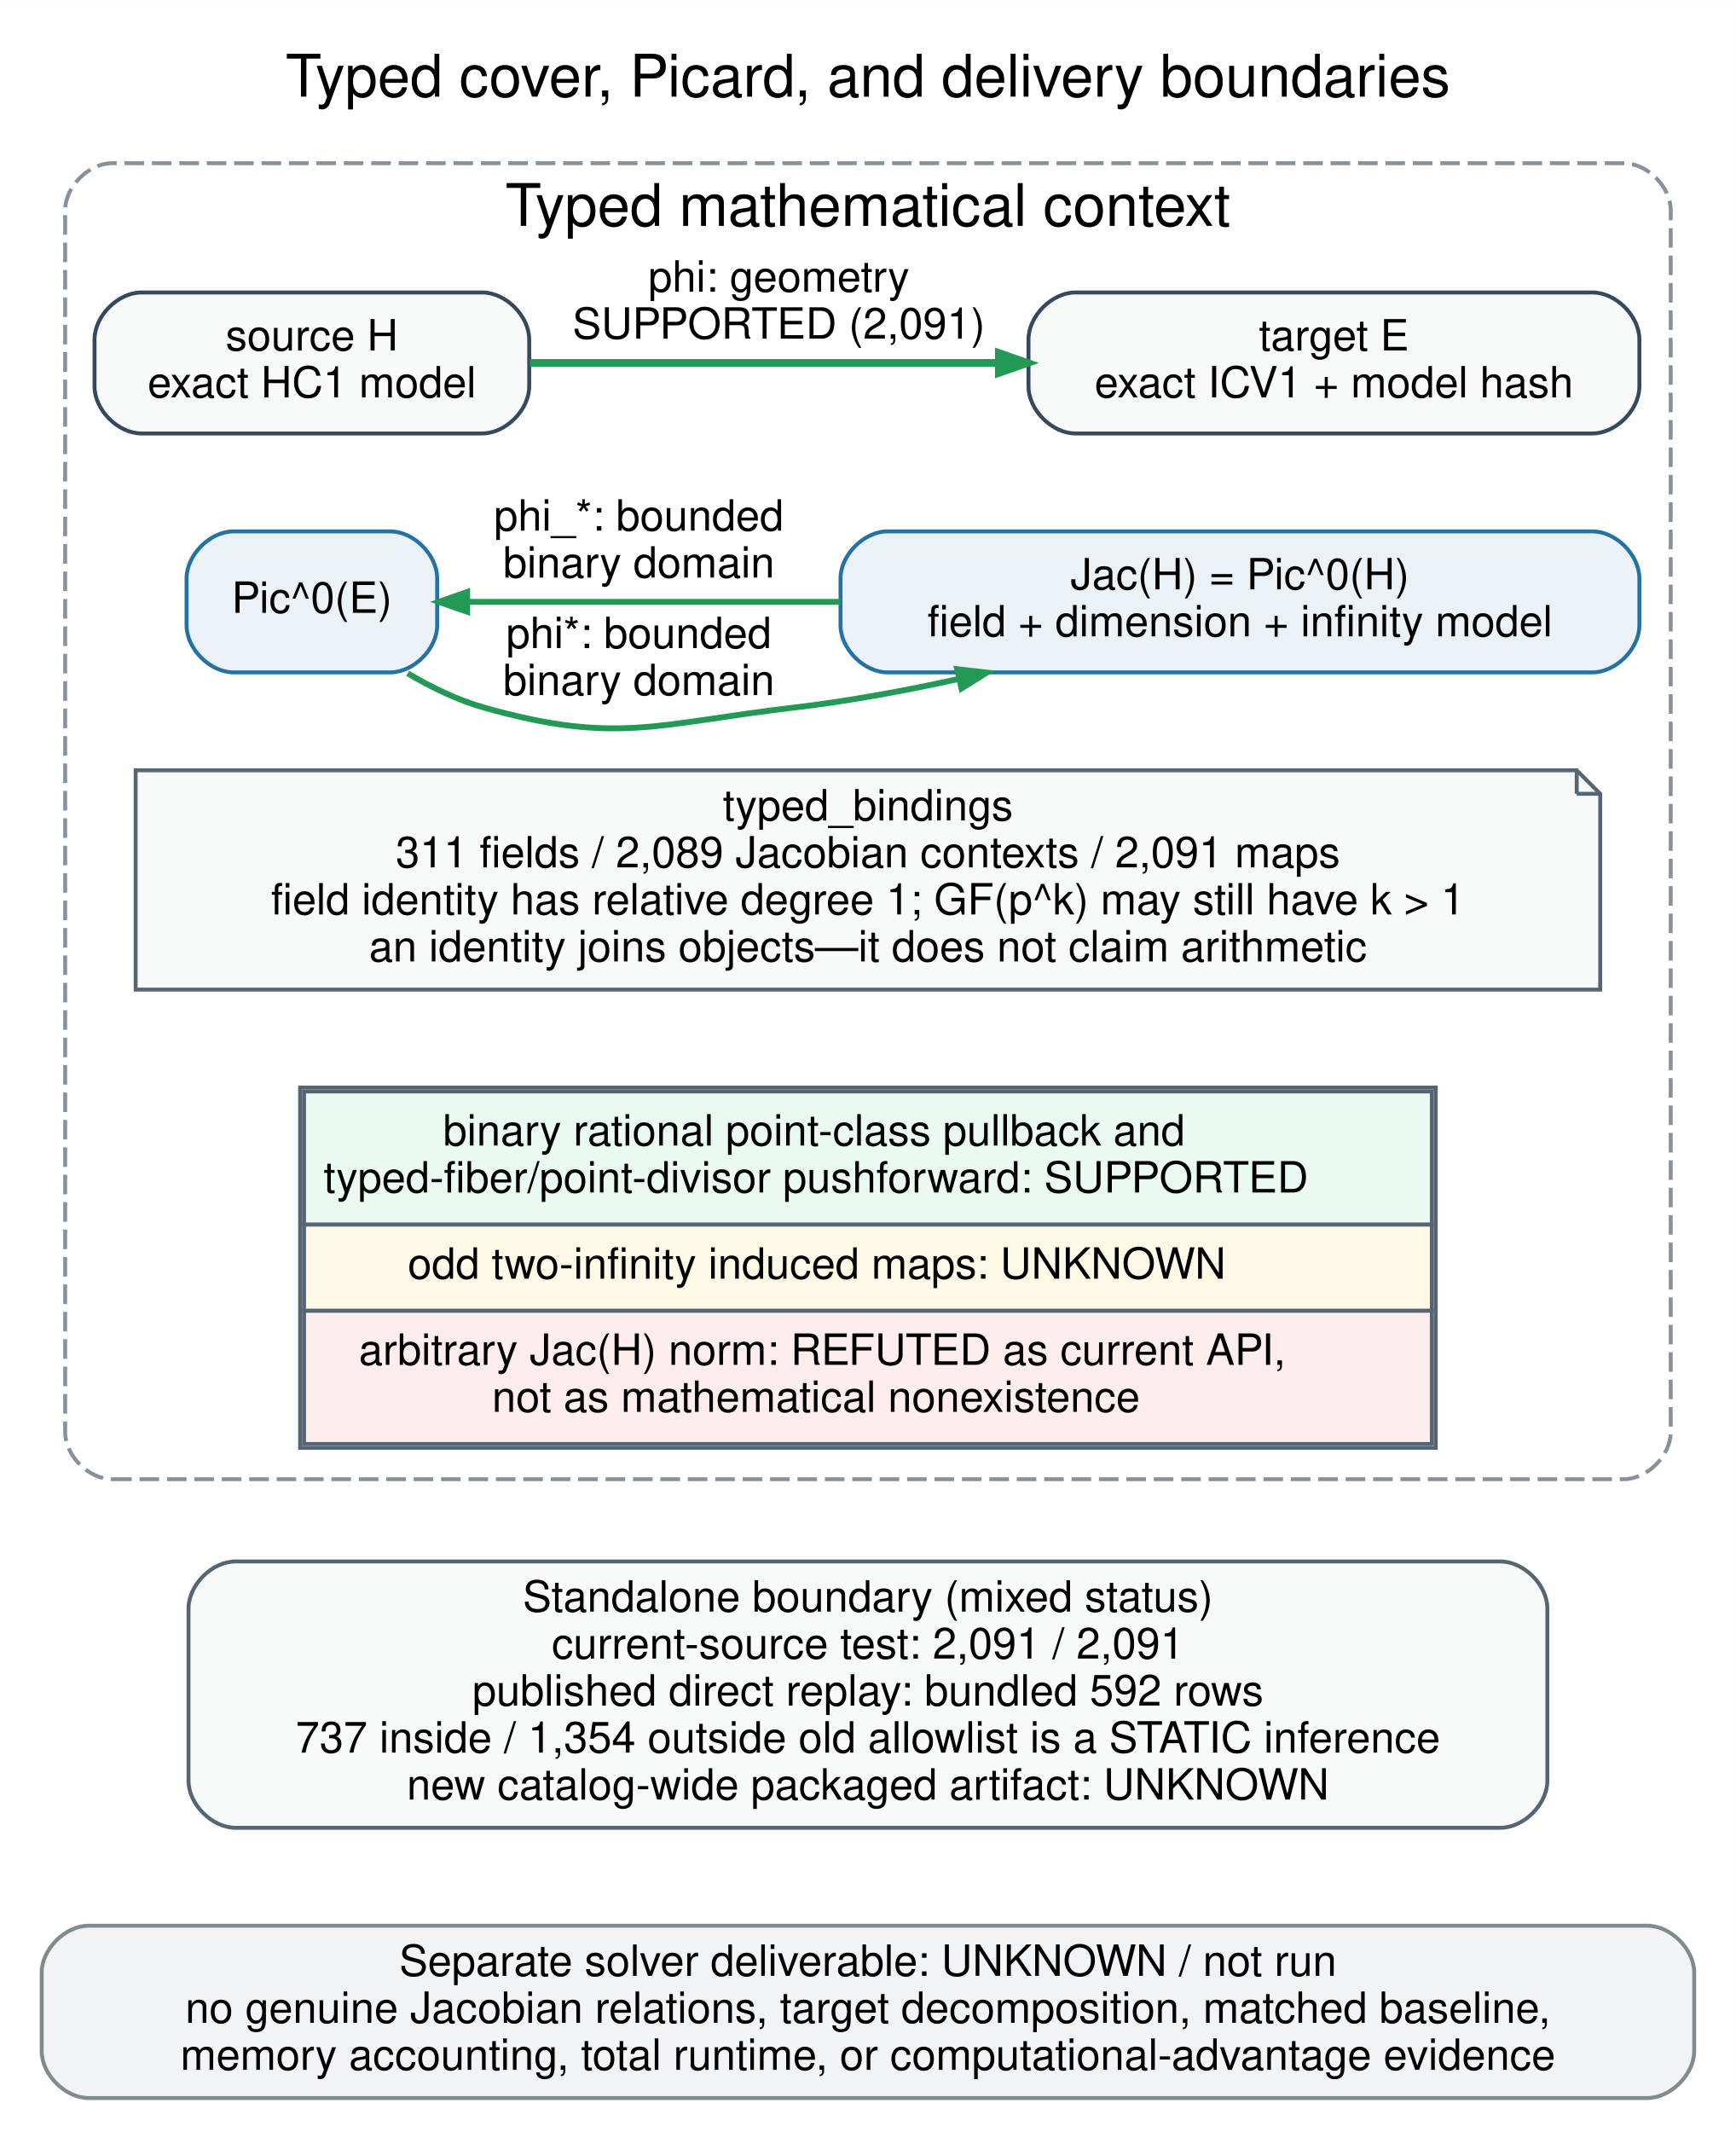
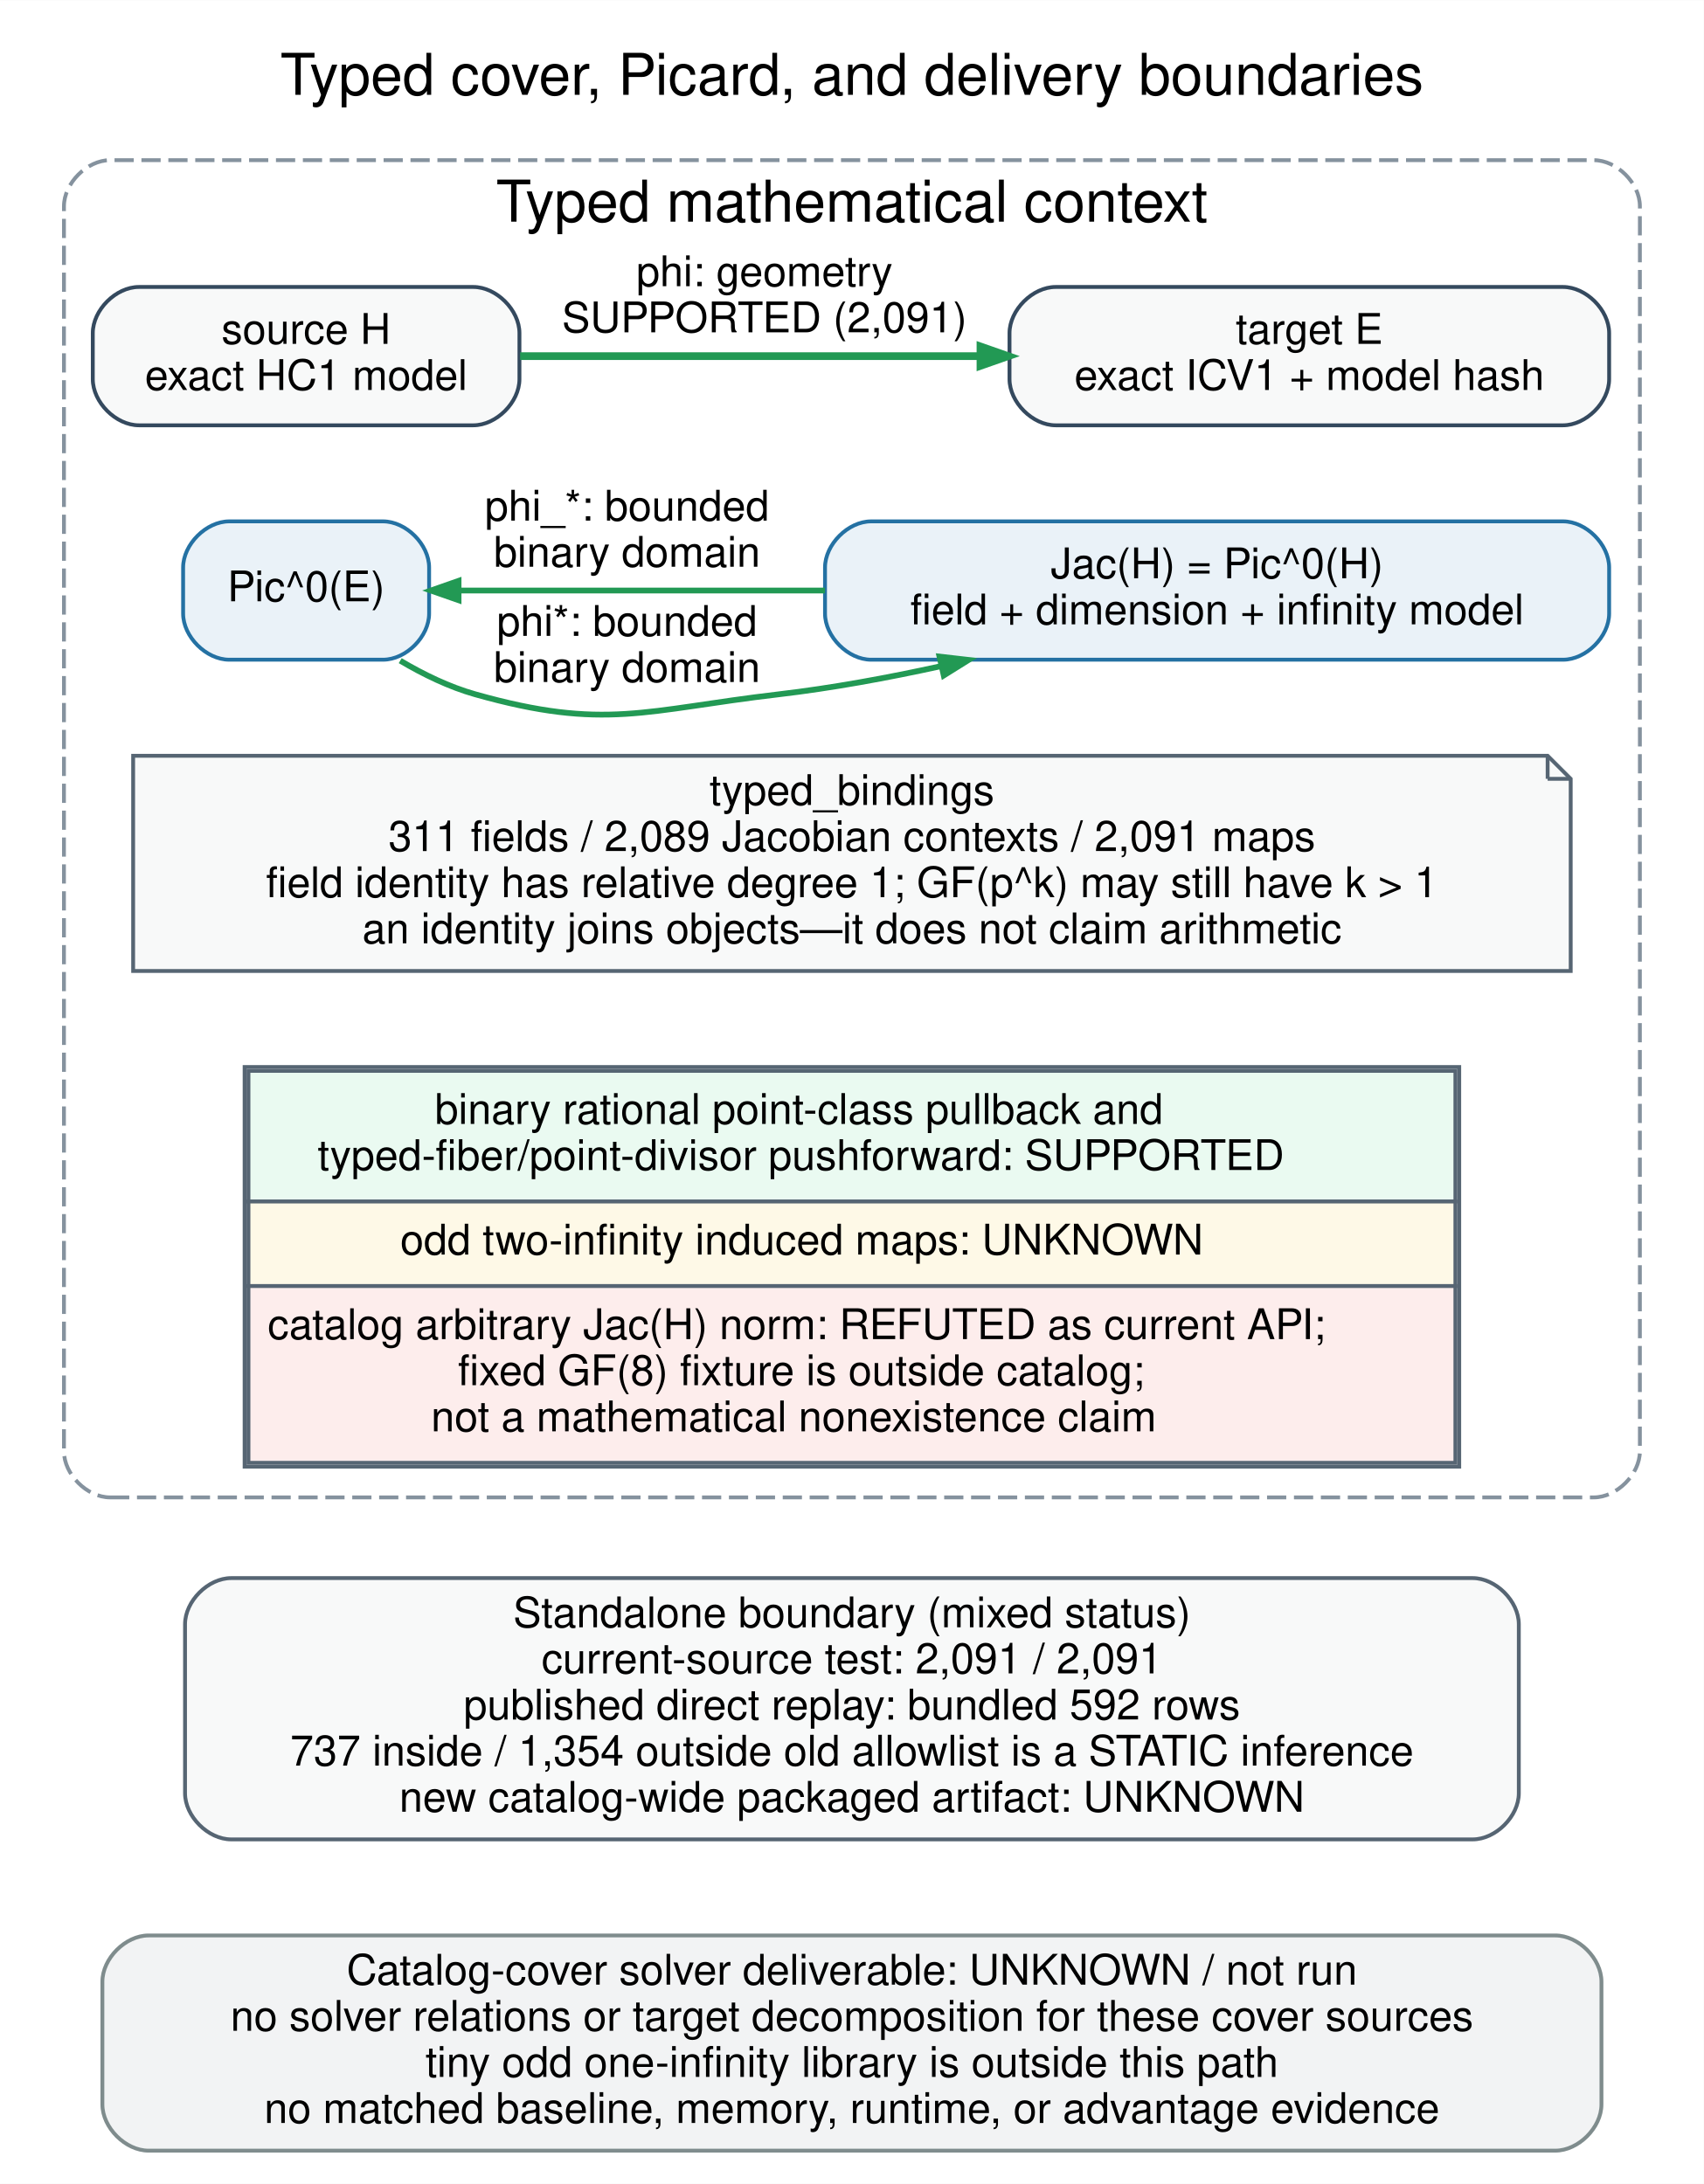
- <svg xmlns="http://www.w3.org/2000/svg" width="443pt" height="544pt" viewBox="0.00 0.00 443.28 544.28">
-   <g id="graph0" class="graph" transform="scale(1 1) rotate(0) translate(8.64 535.64)">
-     <polygon fill="white" stroke="transparent" points="-8.64,8.64 -8.64,-535.64 434.64,-535.64 434.64,8.64 -8.64,8.64" />
-     <text text-anchor="middle" x="213" y="-511" font-family="Helvetica,sans-Serif" font-size="15.00">Typed cover, Picard, and delivery boundaries</text>
+ <svg xmlns="http://www.w3.org/2000/svg" width="443pt" height="568pt" viewBox="0.00 0.00 443.28 568.28">
+   <g id="graph0" class="graph" transform="scale(1 1) rotate(0) translate(8.64 559.64)">
+     <polygon fill="white" stroke="transparent" points="-8.64,8.64 -8.64,-559.64 434.64,-559.64 434.64,8.64 -8.64,8.64" />
+     <text text-anchor="middle" x="213" y="-535" font-family="Helvetica,sans-Serif" font-size="15.00">Typed cover, Picard, and delivery boundaries</text>
    <g id="clust1" class="cluster">
-       <path fill="white" stroke="#85929e" stroke-dasharray="5,2" d="M20,-158C20,-158 406,-158 406,-158 412,-158 418,-164 418,-170 418,-170 418,-482 418,-482 418,-488 412,-494 406,-494 406,-494 20,-494 20,-494 14,-494 8,-488 8,-482 8,-482 8,-170 8,-170 8,-164 14,-158 20,-158" />
-       <text text-anchor="middle" x="213" y="-478" font-family="Helvetica,sans-Serif" font-size="15.00">Typed mathematical context</text>
+       <path fill="white" stroke="#85929e" stroke-dasharray="5,2" d="M20,-170C20,-170 406,-170 406,-170 412,-170 418,-176 418,-182 418,-182 418,-506 418,-506 418,-512 412,-518 406,-518 406,-518 20,-518 20,-518 14,-518 8,-512 8,-506 8,-506 8,-182 8,-182 8,-176 14,-170 20,-170" />
+       <text text-anchor="middle" x="213" y="-502" font-family="Helvetica,sans-Serif" font-size="15.00">Typed mathematical context</text>
    </g>
    <g id="node1" class="node">
-       <path fill="#f8f9f9" stroke="#34495e" d="M114.5,-461C114.5,-461 27.5,-461 27.5,-461 21.5,-461 15.5,-455 15.5,-449 15.5,-449 15.5,-437 15.5,-437 15.5,-431 21.5,-425 27.5,-425 27.5,-425 114.5,-425 114.5,-425 120.5,-425 126.5,-431 126.5,-437 126.5,-437 126.5,-449 126.5,-449 126.5,-455 120.5,-461 114.5,-461" />
-       <text text-anchor="middle" x="71" y="-446.2" font-family="Helvetica,sans-Serif" font-size="11.00">source H</text>
-       <text text-anchor="middle" x="71" y="-434.2" font-family="Helvetica,sans-Serif" font-size="11.00">exact HC1 model</text>
+       <path fill="#f8f9f9" stroke="#34495e" d="M114.5,-485C114.5,-485 27.5,-485 27.5,-485 21.5,-485 15.5,-479 15.5,-473 15.5,-473 15.5,-461 15.5,-461 15.5,-455 21.5,-449 27.5,-449 27.5,-449 114.5,-449 114.5,-449 120.5,-449 126.5,-455 126.5,-461 126.5,-461 126.5,-473 126.5,-473 126.5,-479 120.5,-485 114.5,-485" />
+       <text text-anchor="middle" x="71" y="-470.2" font-family="Helvetica,sans-Serif" font-size="11.00">source H</text>
+       <text text-anchor="middle" x="71" y="-458.2" font-family="Helvetica,sans-Serif" font-size="11.00">exact HC1 model</text>
    </g>
    <g id="node2" class="node">
-       <path fill="#f8f9f9" stroke="#34495e" d="M398,-461C398,-461 266,-461 266,-461 260,-461 254,-455 254,-449 254,-449 254,-437 254,-437 254,-431 260,-425 266,-425 266,-425 398,-425 398,-425 404,-425 410,-431 410,-437 410,-437 410,-449 410,-449 410,-455 404,-461 398,-461" />
-       <text text-anchor="middle" x="332" y="-446.2" font-family="Helvetica,sans-Serif" font-size="11.00">target E</text>
-       <text text-anchor="middle" x="332" y="-434.2" font-family="Helvetica,sans-Serif" font-size="11.00">exact ICV1 + model hash</text>
+       <path fill="#f8f9f9" stroke="#34495e" d="M398,-485C398,-485 266,-485 266,-485 260,-485 254,-479 254,-473 254,-473 254,-461 254,-461 254,-455 260,-449 266,-449 266,-449 398,-449 398,-449 404,-449 410,-455 410,-461 410,-461 410,-473 410,-473 410,-479 404,-485 398,-485" />
+       <text text-anchor="middle" x="332" y="-470.2" font-family="Helvetica,sans-Serif" font-size="11.00">target E</text>
+       <text text-anchor="middle" x="332" y="-458.2" font-family="Helvetica,sans-Serif" font-size="11.00">exact ICV1 + model hash</text>
    </g>
    <g id="edge1" class="edge">
-       <path fill="none" stroke="#229954" stroke-width="2" d="M126.67,-443C161.48,-443 207.03,-443 246.37,-443" />
-       <polygon fill="#229954" stroke="#229954" stroke-width="2" points="246.44,-445.52 253.64,-443 246.44,-440.48 246.44,-445.52" />
-       <text text-anchor="middle" x="190.25" y="-461.2" font-family="Helvetica,sans-Serif" font-size="11.00">phi: geometry</text>
-       <text text-anchor="middle" x="190.25" y="-449.2" font-family="Helvetica,sans-Serif" font-size="11.00">SUPPORTED (2,091)</text>
+       <path fill="none" stroke="#229954" stroke-width="2" d="M126.67,-467C161.48,-467 207.03,-467 246.37,-467" />
+       <polygon fill="#229954" stroke="#229954" stroke-width="2" points="246.44,-469.52 253.64,-467 246.44,-464.48 246.44,-469.52" />
+       <text text-anchor="middle" x="190.25" y="-485.2" font-family="Helvetica,sans-Serif" font-size="11.00">phi: geometry</text>
+       <text text-anchor="middle" x="190.25" y="-473.2" font-family="Helvetica,sans-Serif" font-size="11.00">SUPPORTED (2,091)</text>
    </g>
    <g id="node3" class="node">
-       <path fill="#eaf2f8" stroke="#2471a3" d="M91,-400C91,-400 51,-400 51,-400 45,-400 39,-394 39,-388 39,-388 39,-376 39,-376 39,-370 45,-364 51,-364 51,-364 91,-364 91,-364 97,-364 103,-370 103,-376 103,-376 103,-388 103,-388 103,-394 97,-400 91,-400" />
-       <text text-anchor="middle" x="71" y="-379.2" font-family="Helvetica,sans-Serif" font-size="11.00">Pic^0(E)</text>
+       <path fill="#eaf2f8" stroke="#2471a3" d="M91,-424C91,-424 51,-424 51,-424 45,-424 39,-418 39,-412 39,-412 39,-400 39,-400 39,-394 45,-388 51,-388 51,-388 91,-388 91,-388 97,-388 103,-394 103,-400 103,-400 103,-412 103,-412 103,-418 97,-424 91,-424" />
+       <text text-anchor="middle" x="71" y="-403.2" font-family="Helvetica,sans-Serif" font-size="11.00">Pic^0(E)</text>
    </g>
    <g id="node4" class="node">
-       <path fill="#eaf2f8" stroke="#2471a3" d="M398,-400C398,-400 218,-400 218,-400 212,-400 206,-394 206,-388 206,-388 206,-376 206,-376 206,-370 212,-364 218,-364 218,-364 398,-364 398,-364 404,-364 410,-370 410,-376 410,-376 410,-388 410,-388 410,-394 404,-400 398,-400" />
-       <text text-anchor="middle" x="308" y="-385.2" font-family="Helvetica,sans-Serif" font-size="11.00">Jac(H) = Pic^0(H)</text>
-       <text text-anchor="middle" x="308" y="-373.2" font-family="Helvetica,sans-Serif" font-size="11.00">field + dimension + infinity model</text>
+       <path fill="#eaf2f8" stroke="#2471a3" d="M398,-424C398,-424 218,-424 218,-424 212,-424 206,-418 206,-412 206,-412 206,-400 206,-400 206,-394 212,-388 218,-388 218,-388 398,-388 398,-388 404,-388 410,-394 410,-400 410,-400 410,-412 410,-412 410,-418 404,-424 398,-424" />
+       <text text-anchor="middle" x="308" y="-409.2" font-family="Helvetica,sans-Serif" font-size="11.00">Jac(H) = Pic^0(H)</text>
+       <text text-anchor="middle" x="308" y="-397.2" font-family="Helvetica,sans-Serif" font-size="11.00">field + dimension + infinity model</text>
    </g>
    <g id="edge2" class="edge">
-       <path fill="none" stroke="#229954" stroke-width="1.5" d="M95.48,-363.75C101.56,-360.15 108.27,-356.9 115,-355 148.79,-345.46 159.13,-350.93 194,-355 207.76,-356.61 222.27,-359.27 236.16,-362.32" />
-       <polygon fill="#229954" stroke="#229954" stroke-width="1.5" points="235.78,-364.81 243.36,-363.94 236.89,-359.9 235.78,-364.81" />
-       <text text-anchor="middle" x="154.5" y="-370.2" font-family="Helvetica,sans-Serif" font-size="11.00">phi*: bounded</text>
-       <text text-anchor="middle" x="154.5" y="-358.2" font-family="Helvetica,sans-Serif" font-size="11.00">binary domain</text>
+       <path fill="none" stroke="#229954" stroke-width="1.5" d="M95.48,-387.75C101.56,-384.15 108.27,-380.9 115,-379 148.79,-369.46 159.13,-374.93 194,-379 207.76,-380.61 222.27,-383.27 236.16,-386.32" />
+       <polygon fill="#229954" stroke="#229954" stroke-width="1.5" points="235.78,-388.81 243.36,-387.94 236.89,-383.9 235.78,-388.81" />
+       <text text-anchor="middle" x="154.5" y="-394.2" font-family="Helvetica,sans-Serif" font-size="11.00">phi*: bounded</text>
+       <text text-anchor="middle" x="154.5" y="-382.2" font-family="Helvetica,sans-Serif" font-size="11.00">binary domain</text>
    </g>
    <g id="node5" class="node">
-       <polygon fill="#f8f9f9" stroke="#566573" points="394,-339 26,-339 26,-283 400,-283 400,-333 394,-339" />
-       <polyline fill="none" stroke="#566573" points="394,-339 394,-333 " />
-       <polyline fill="none" stroke="#566573" points="400,-333 394,-333 " />
-       <text text-anchor="middle" x="213" y="-326.2" font-family="Helvetica,sans-Serif" font-size="11.00">typed_bindings</text>
-       <text text-anchor="middle" x="213" y="-314.2" font-family="Helvetica,sans-Serif" font-size="11.00">311 fields / 2,089 Jacobian contexts / 2,091 maps</text>
-       <text text-anchor="middle" x="213" y="-302.2" font-family="Helvetica,sans-Serif" font-size="11.00">field identity has relative degree 1; GF(p^k) may still have k &gt; 1</text>
-       <text text-anchor="middle" x="213" y="-290.2" font-family="Helvetica,sans-Serif" font-size="11.00">an identity joins objects—it does not claim arithmetic</text>
+       <polygon fill="#f8f9f9" stroke="#566573" points="394,-363 26,-363 26,-307 400,-307 400,-357 394,-363" />
+       <polyline fill="none" stroke="#566573" points="394,-363 394,-357 " />
+       <polyline fill="none" stroke="#566573" points="400,-357 394,-357 " />
+       <text text-anchor="middle" x="213" y="-350.2" font-family="Helvetica,sans-Serif" font-size="11.00">typed_bindings</text>
+       <text text-anchor="middle" x="213" y="-338.2" font-family="Helvetica,sans-Serif" font-size="11.00">311 fields / 2,089 Jacobian contexts / 2,091 maps</text>
+       <text text-anchor="middle" x="213" y="-326.2" font-family="Helvetica,sans-Serif" font-size="11.00">field identity has relative degree 1; GF(p^k) may still have k &gt; 1</text>
+       <text text-anchor="middle" x="213" y="-314.2" font-family="Helvetica,sans-Serif" font-size="11.00">an identity joins objects—it does not claim arithmetic</text>
    </g>
    <g id="edge3" class="edge">
-       <path fill="none" stroke="#229954" stroke-width="1.5" d="M205.98,-382C172.4,-382 137.02,-382 110.91,-382" />
-       <polygon fill="#229954" stroke="#229954" stroke-width="1.5" points="110.66,-379.48 103.46,-382 110.66,-384.52 110.66,-379.48" />
-       <text text-anchor="middle" x="154.5" y="-400.2" font-family="Helvetica,sans-Serif" font-size="11.00">phi_*: bounded</text>
-       <text text-anchor="middle" x="154.5" y="-388.2" font-family="Helvetica,sans-Serif" font-size="11.00">binary domain</text>
+       <path fill="none" stroke="#229954" stroke-width="1.5" d="M205.98,-406C172.4,-406 137.02,-406 110.91,-406" />
+       <polygon fill="#229954" stroke="#229954" stroke-width="1.5" points="110.66,-403.48 103.46,-406 110.66,-408.52 110.66,-403.48" />
+       <text text-anchor="middle" x="154.5" y="-424.2" font-family="Helvetica,sans-Serif" font-size="11.00">phi_*: bounded</text>
+       <text text-anchor="middle" x="154.5" y="-412.2" font-family="Helvetica,sans-Serif" font-size="11.00">binary domain</text>
    </g>
    <g id="node6" class="node">
-       <path fill="white" stroke="transparent" d="M346,-258C346,-258 80,-258 80,-258 74,-258 68,-252 68,-246 68,-246 68,-178 68,-178 68,-172 74,-166 80,-166 80,-166 346,-166 346,-166 352,-166 358,-172 358,-178 358,-178 358,-246 358,-246 358,-252 352,-258 346,-258" />
-       <polygon fill="#eafaf1" stroke="transparent" points="69,-223 69,-257 357,-257 357,-223 69,-223" />
-       <polygon fill="none" stroke="#566573" points="69,-223 69,-257 357,-257 357,-223 69,-223" />
-       <text text-anchor="start" x="104.5" y="-243.2" font-family="Helvetica,sans-Serif" font-size="11.00">binary rational point-class pullback and</text>
-       <text text-anchor="start" x="74" y="-231.2" font-family="Helvetica,sans-Serif" font-size="11.00">typed-fiber/point-divisor pushforward: SUPPORTED</text>
-       <polygon fill="#fef9e7" stroke="transparent" points="69,-201 69,-223 357,-223 357,-201 69,-201" />
-       <polygon fill="none" stroke="#566573" points="69,-201 69,-223 357,-223 357,-201 69,-201" />
-       <text text-anchor="start" x="95.5" y="-209.2" font-family="Helvetica,sans-Serif" font-size="11.00">odd two-infinity induced maps: UNKNOWN</text>
-       <polygon fill="#fdedec" stroke="transparent" points="69,-167 69,-201 357,-201 357,-167 69,-167" />
-       <polygon fill="none" stroke="#566573" points="69,-167 69,-201 357,-201 357,-167 69,-167" />
-       <text text-anchor="start" x="83" y="-187.2" font-family="Helvetica,sans-Serif" font-size="11.00">arbitrary Jac(H) norm: REFUTED as current API,</text>
-       <text text-anchor="start" x="117" y="-175.2" font-family="Helvetica,sans-Serif" font-size="11.00">not as mathematical nonexistence</text>
-       <polygon fill="none" stroke="#566573" points="68,-166 68,-258 358,-258 358,-166 68,-166" />
+       <path fill="white" stroke="transparent" d="M359,-282C359,-282 67,-282 67,-282 61,-282 55,-276 55,-270 55,-270 55,-190 55,-190 55,-184 61,-178 67,-178 67,-178 359,-178 359,-178 365,-178 371,-184 371,-190 371,-190 371,-270 371,-270 371,-276 365,-282 359,-282" />
+       <polygon fill="#eafaf1" stroke="transparent" points="56,-247 56,-281 370,-281 370,-247 56,-247" />
+       <polygon fill="none" stroke="#566573" points="56,-247 56,-281 370,-281 370,-247 56,-247" />
+       <text text-anchor="start" x="104.5" y="-267.2" font-family="Helvetica,sans-Serif" font-size="11.00">binary rational point-class pullback and</text>
+       <text text-anchor="start" x="74" y="-255.2" font-family="Helvetica,sans-Serif" font-size="11.00">typed-fiber/point-divisor pushforward: SUPPORTED</text>
+       <polygon fill="#fef9e7" stroke="transparent" points="56,-225 56,-247 370,-247 370,-225 56,-225" />
+       <polygon fill="none" stroke="#566573" points="56,-225 56,-247 370,-247 370,-225 56,-225" />
+       <text text-anchor="start" x="95.5" y="-233.2" font-family="Helvetica,sans-Serif" font-size="11.00">odd two-infinity induced maps: UNKNOWN</text>
+       <polygon fill="#fdedec" stroke="transparent" points="56,-179 56,-225 370,-225 370,-179 56,-179" />
+       <polygon fill="none" stroke="#566573" points="56,-179 56,-225 370,-225 370,-179 56,-179" />
+       <text text-anchor="start" x="61" y="-211.2" font-family="Helvetica,sans-Serif" font-size="11.00">catalog arbitrary Jac(H) norm: REFUTED as current API;</text>
+       <text text-anchor="start" x="110.5" y="-199.2" font-family="Helvetica,sans-Serif" font-size="11.00">fixed GF(8) fixture is outside catalog;</text>
+       <text text-anchor="start" x="103.5" y="-187.2" font-family="Helvetica,sans-Serif" font-size="11.00">not a mathematical nonexistence claim</text>
+       <polygon fill="none" stroke="#566573" points="55,-178 55,-282 371,-282 371,-178 55,-178" />
    </g>
    <g id="node7" class="node">
-       <path fill="#f8f9f9" stroke="#566573" d="M374.5,-137C374.5,-137 51.5,-137 51.5,-137 45.5,-137 39.5,-131 39.5,-125 39.5,-125 39.5,-81 39.5,-81 39.5,-75 45.5,-69 51.5,-69 51.5,-69 374.5,-69 374.5,-69 380.5,-69 386.5,-75 386.5,-81 386.5,-81 386.5,-125 386.5,-125 386.5,-131 380.5,-137 374.5,-137" />
-       <text text-anchor="middle" x="213" y="-124.2" font-family="Helvetica,sans-Serif" font-size="11.00">Standalone boundary (mixed status)</text>
-       <text text-anchor="middle" x="213" y="-112.2" font-family="Helvetica,sans-Serif" font-size="11.00">current-source test: 2,091 / 2,091</text>
-       <text text-anchor="middle" x="213" y="-100.2" font-family="Helvetica,sans-Serif" font-size="11.00">published direct replay: bundled 592 rows</text>
-       <text text-anchor="middle" x="213" y="-88.2" font-family="Helvetica,sans-Serif" font-size="11.00">737 inside / 1,354 outside old allowlist is a STATIC inference</text>
-       <text text-anchor="middle" x="213" y="-76.2" font-family="Helvetica,sans-Serif" font-size="11.00">new catalog-wide packaged artifact: UNKNOWN</text>
+       <path fill="#f8f9f9" stroke="#566573" d="M374.5,-149C374.5,-149 51.5,-149 51.5,-149 45.5,-149 39.5,-143 39.5,-137 39.5,-137 39.5,-93 39.5,-93 39.5,-87 45.5,-81 51.5,-81 51.5,-81 374.5,-81 374.5,-81 380.5,-81 386.5,-87 386.5,-93 386.5,-93 386.5,-137 386.5,-137 386.5,-143 380.5,-149 374.5,-149" />
+       <text text-anchor="middle" x="213" y="-136.2" font-family="Helvetica,sans-Serif" font-size="11.00">Standalone boundary (mixed status)</text>
+       <text text-anchor="middle" x="213" y="-124.2" font-family="Helvetica,sans-Serif" font-size="11.00">current-source test: 2,091 / 2,091</text>
+       <text text-anchor="middle" x="213" y="-112.2" font-family="Helvetica,sans-Serif" font-size="11.00">published direct replay: bundled 592 rows</text>
+       <text text-anchor="middle" x="213" y="-100.2" font-family="Helvetica,sans-Serif" font-size="11.00">737 inside / 1,354 outside old allowlist is a STATIC inference</text>
+       <text text-anchor="middle" x="213" y="-88.2" font-family="Helvetica,sans-Serif" font-size="11.00">new catalog-wide packaged artifact: UNKNOWN</text>
    </g>
    <g id="node8" class="node">
-       <path fill="#f2f3f4" stroke="#7f8c8d" d="M412,-44C412,-44 14,-44 14,-44 8,-44 2,-38 2,-32 2,-32 2,-12 2,-12 2,-6 8,0 14,0 14,0 412,0 412,0 418,0 424,-6 424,-12 424,-12 424,-32 424,-32 424,-38 418,-44 412,-44" />
-       <text text-anchor="middle" x="213" y="-31.2" font-family="Helvetica,sans-Serif" font-size="11.00">Separate solver deliverable: UNKNOWN / not run</text>
-       <text text-anchor="middle" x="213" y="-19.2" font-family="Helvetica,sans-Serif" font-size="11.00">no genuine Jacobian relations, target decomposition, matched baseline,</text>
-       <text text-anchor="middle" x="213" y="-7.2" font-family="Helvetica,sans-Serif" font-size="11.00">memory accounting, total runtime, or computational-advantage evidence</text>
+       <path fill="#f2f3f4" stroke="#7f8c8d" d="M396,-56C396,-56 30,-56 30,-56 24,-56 18,-50 18,-44 18,-44 18,-12 18,-12 18,-6 24,0 30,0 30,0 396,0 396,0 402,0 408,-6 408,-12 408,-12 408,-44 408,-44 408,-50 402,-56 396,-56" />
+       <text text-anchor="middle" x="213" y="-43.2" font-family="Helvetica,sans-Serif" font-size="11.00">Catalog-cover solver deliverable: UNKNOWN / not run</text>
+       <text text-anchor="middle" x="213" y="-31.2" font-family="Helvetica,sans-Serif" font-size="11.00">no solver relations or target decomposition for these cover sources</text>
+       <text text-anchor="middle" x="213" y="-19.2" font-family="Helvetica,sans-Serif" font-size="11.00">tiny odd one-infinity library is outside this path</text>
+       <text text-anchor="middle" x="213" y="-7.2" font-family="Helvetica,sans-Serif" font-size="11.00">no matched baseline, memory, runtime, or advantage evidence</text>
    </g>
  </g>
</svg>
